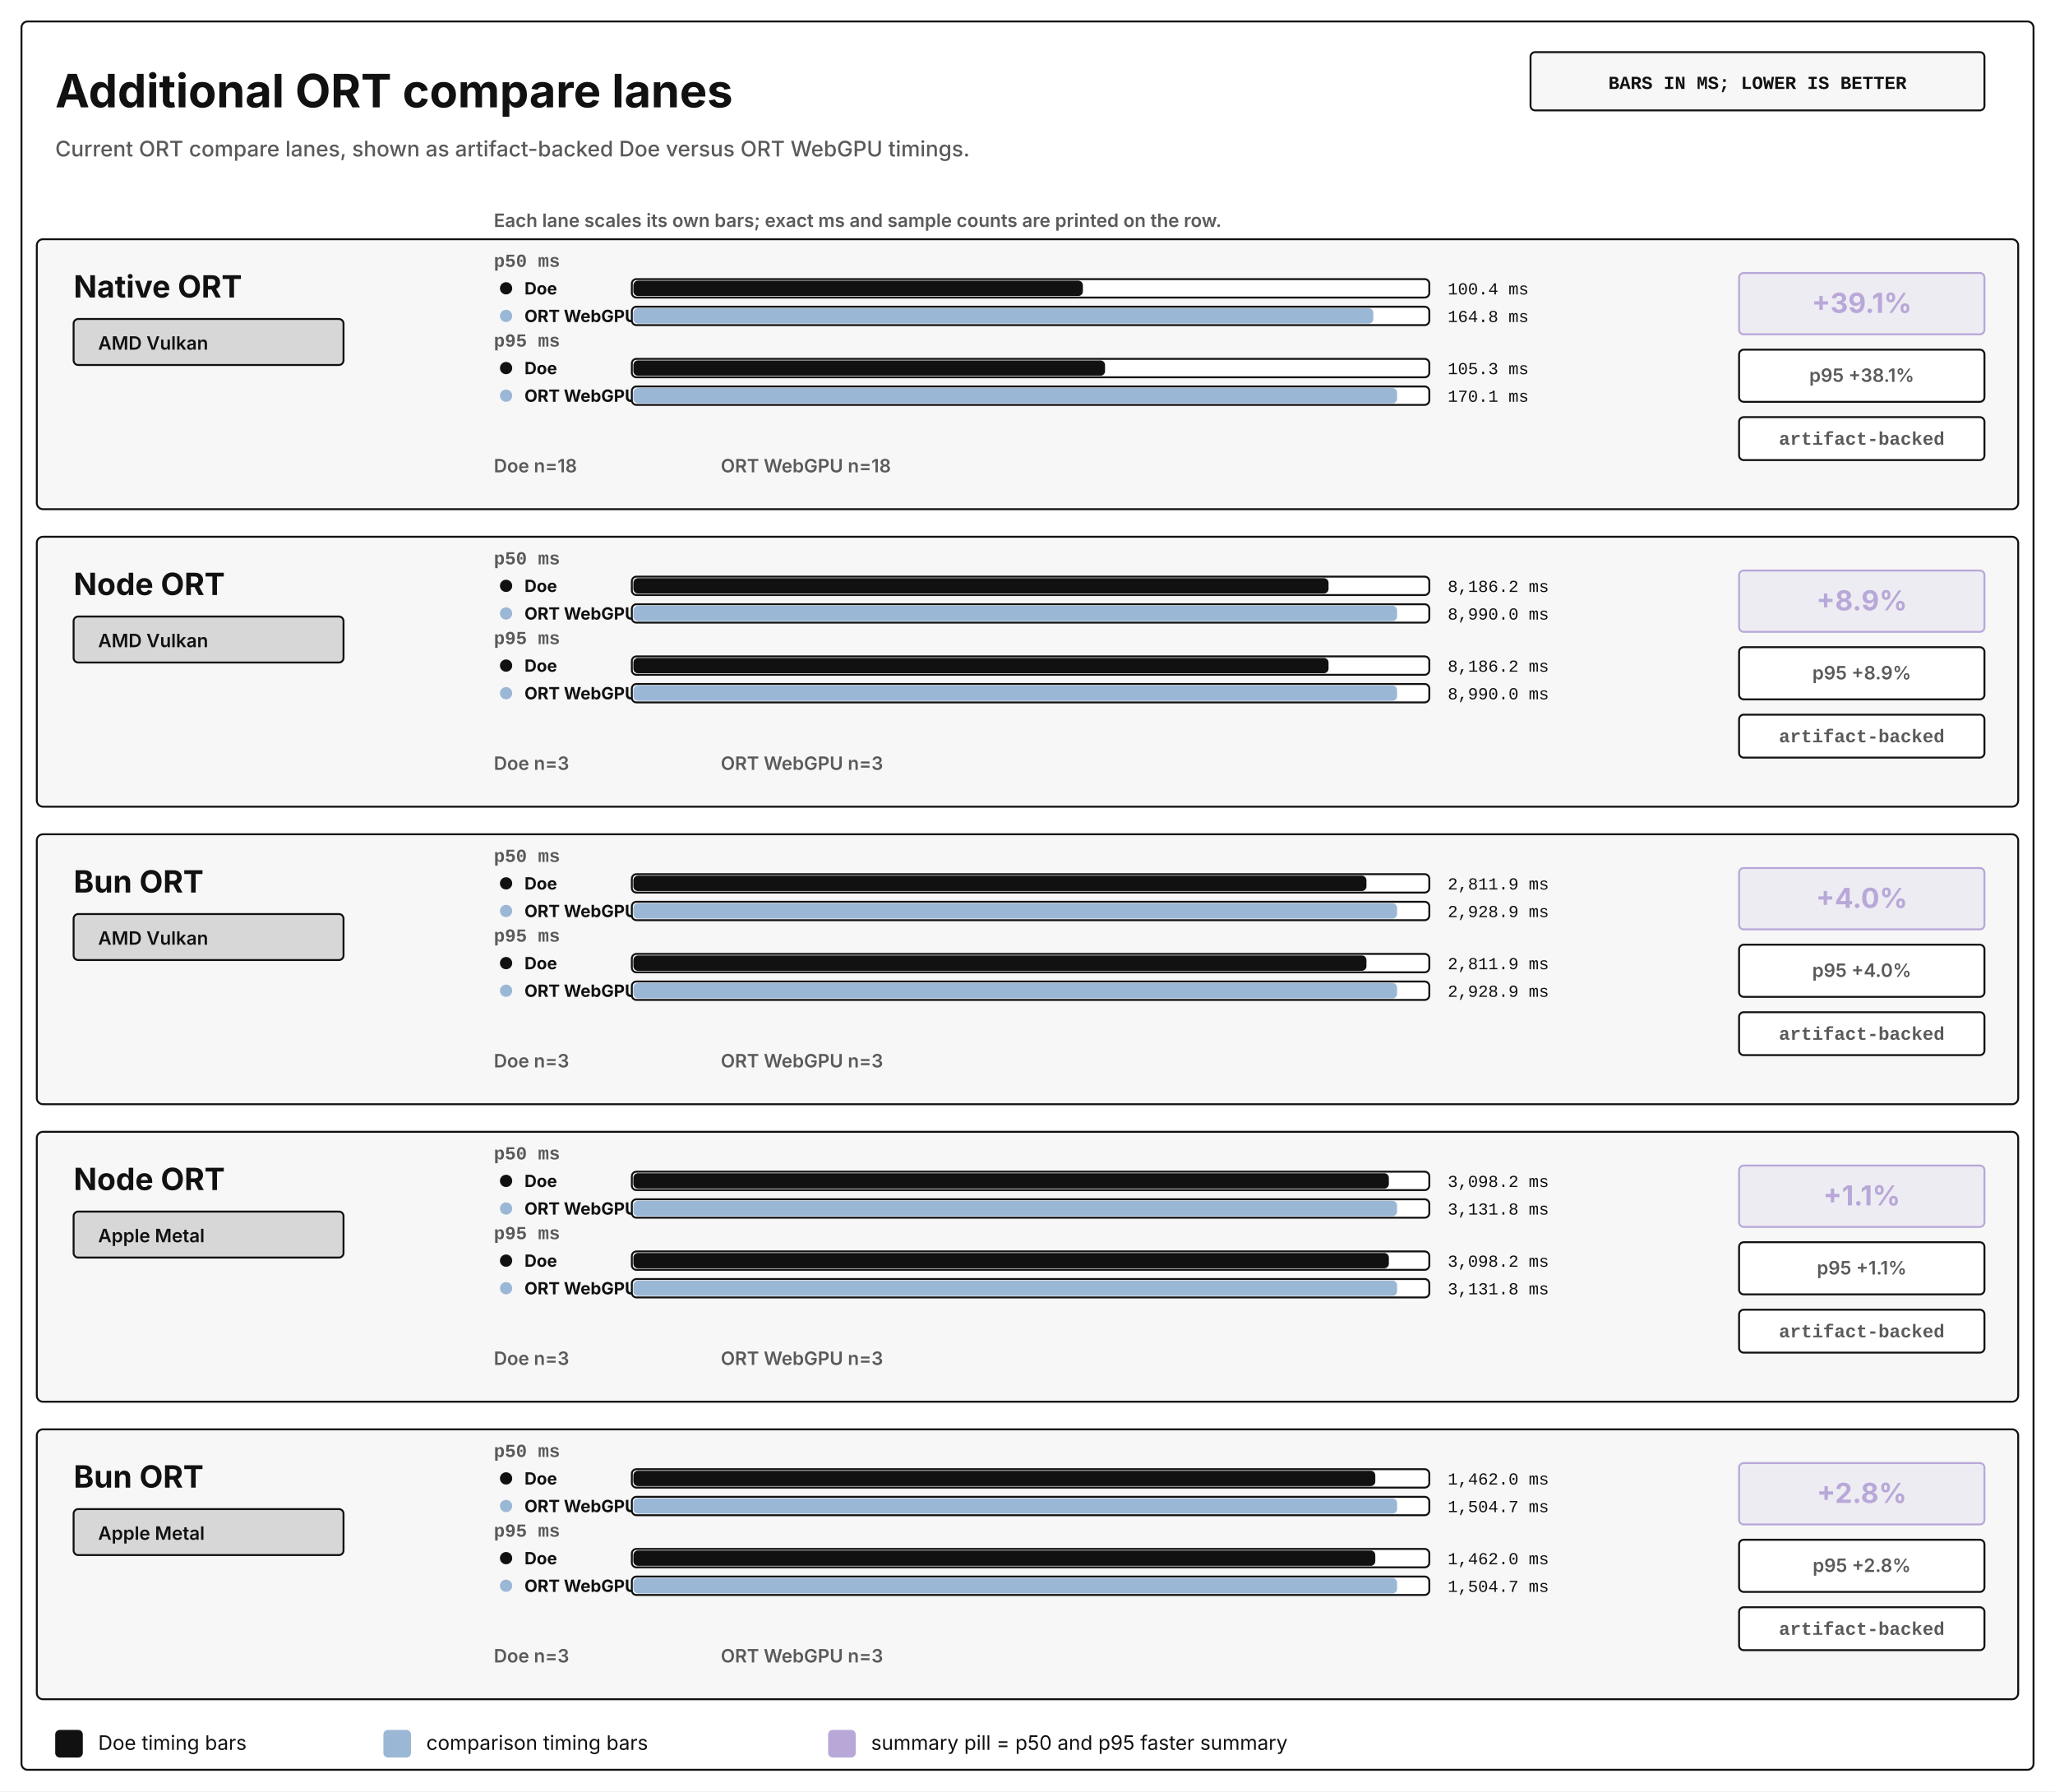
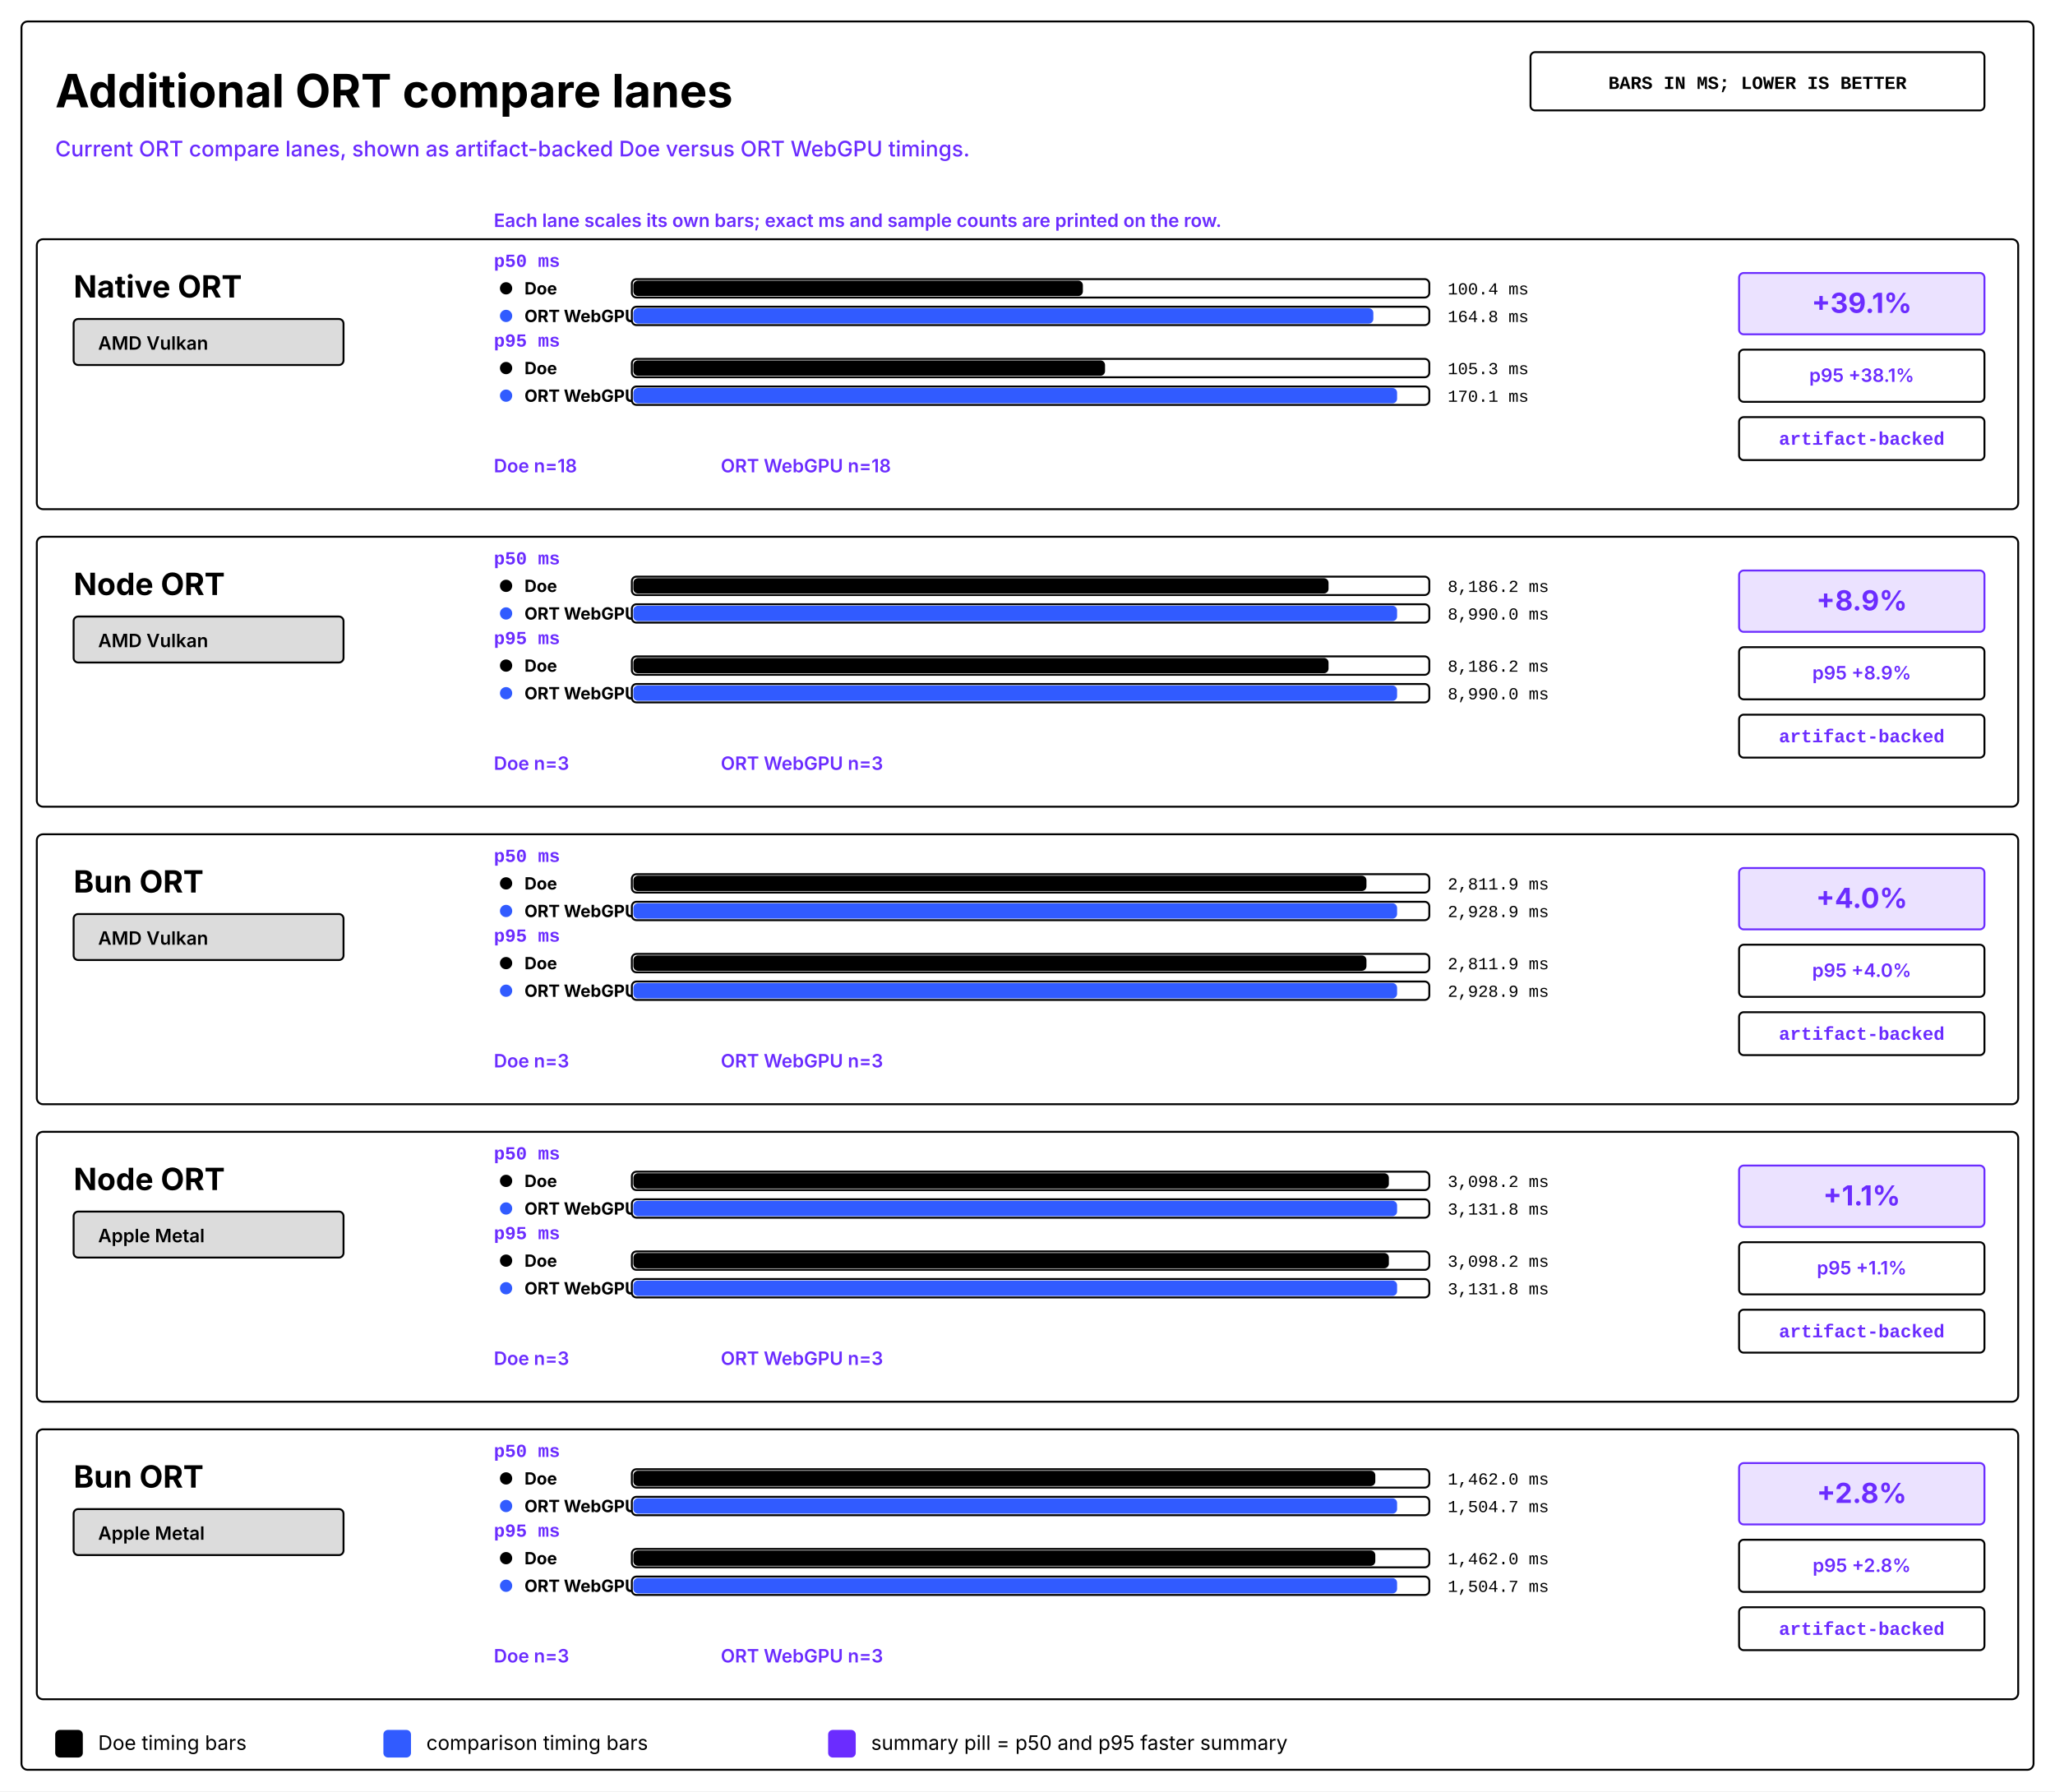
<svg xmlns="http://www.w3.org/2000/svg" width="1340" height="1168" viewBox="0 0 1340 1168" role="img" aria-labelledby="chart-title chart-desc">
  <defs>
    <style>
-   text { fill: #111111; font-family: Inter, 'Segoe UI', 'Helvetica Neue', Arial, sans-serif; letter-spacing: 0; }
+   text { fill: #000000; font-family: Inter, 'Segoe UI', 'Helvetica Neue', Arial, sans-serif; letter-spacing: 0; }
  .ev-title { font-size: 30px; font-weight: 700; }
-   .ev-subtitle { font-size: 14px; fill: #5a5a5a; font-weight: 500; }
+   .ev-subtitle { font-size: 14px; fill: #6b2cff; font-weight: 500; }
  .ev-node-title { font-size: 20px; font-weight: 700; }
-   .ev-label { font-size: 12px; fill: #5a5a5a; font-weight: 600; }
+   .ev-label { font-size: 12px; fill: #6b2cff; font-weight: 600; }
  .ev-mono { font-family: SFMono-Regular, Menlo, Consolas, 'Liberation Mono', monospace; }
</style>
  </defs>
  <rect x="0" y="0" width="1340" height="1168" fill="#ffffff" />
-   <rect x="14" y="14" width="1312" height="1140" rx="4" fill="#ffffff" stroke="#111111" stroke-width="1.25" />
+   <rect x="14" y="14" width="1312" height="1140" rx="4" fill="#ffffff" stroke="#000000" stroke-width="1.25" />
  <text x="36" y="70" class="ev-title">Additional ORT compare lanes</text>
  <text x="36" y="102" class="ev-subtitle">Current ORT compare lanes, shown as artifact-backed Doe versus ORT WebGPU timings.</text>
-   <rect x="998" y="34" width="296" height="38" rx="3" fill="#f7f7f7" stroke="#111111" stroke-width="1.25" />
-   <text x="1146" y="58" text-anchor="middle" class="ev-label ev-mono" style="fill:#111111">BARS IN MS; LOWER IS BETTER</text>
+   <rect x="998" y="34" width="296" height="38" rx="3" fill="#ffffff" stroke="#000000" stroke-width="1.25" />
+   <text x="1146" y="58" text-anchor="middle" class="ev-label ev-mono" style="fill:#000000">BARS IN MS; LOWER IS BETTER</text>
  <text x="322" y="148" class="ev-label">Each lane scales its own bars; exact ms and sample counts are printed on the row.</text>
-   <rect x="24" y="156" width="1292" height="176" rx="4" fill="#f7f7f7" stroke="#111111" stroke-width="1.25" />
+   <rect x="24" y="156" width="1292" height="176" rx="4" fill="#ffffff" stroke="#000000" stroke-width="1.25" />
  <text x="48" y="194" class="ev-node-title">Native ORT</text>
-   <rect x="48" y="208" width="176" height="30" rx="3" fill="#111111" fill-opacity="0.14" stroke="#111111" stroke-width="1.25" />
-   <text x="64" y="228" class="ev-label" style="fill:#111111">AMD Vulkan</text>
+   <rect x="48" y="208" width="176" height="30" rx="3" fill="#000000" fill-opacity="0.14" stroke="#000000" stroke-width="1.25" />
+   <text x="64" y="228" class="ev-label" style="fill:#000000">AMD Vulkan</text>
  <text x="322" y="174" class="ev-label ev-mono">p50 ms</text>
-   <circle cx="330" cy="188" r="4" fill="#111111" />
+   <circle cx="330" cy="188" r="4" fill="#000000" />
  <text x="342" y="192" font-size="11" font-weight="700">Doe</text>
-   <rect x="412" y="182" width="520" height="12" rx="3" fill="#ffffff" stroke="#111111" stroke-width="1.25" />
-   <rect x="413" y="183" width="293.11" height="10" rx="3" fill="#111111" />
+   <rect x="412" y="182" width="520" height="12" rx="3" fill="#ffffff" stroke="#000000" stroke-width="1.25" />
+   <rect x="413" y="183" width="293.11" height="10" rx="3" fill="#000000" />
  <text x="944" y="192" class="ev-mono" font-size="11">100.4 ms</text>
-   <circle cx="330" cy="206" r="4" fill="#9bb7d6" />
+   <circle cx="330" cy="206" r="4" fill="#315bff" />
  <text x="342" y="210" font-size="11" font-weight="700">ORT WebGPU</text>
-   <rect x="412" y="200" width="520" height="12" rx="3" fill="#ffffff" stroke="#111111" stroke-width="1.25" />
-   <rect x="413" y="201" width="482.514" height="10" rx="3" fill="#9bb7d6" />
+   <rect x="412" y="200" width="520" height="12" rx="3" fill="#ffffff" stroke="#000000" stroke-width="1.25" />
+   <rect x="413" y="201" width="482.514" height="10" rx="3" fill="#315bff" />
  <text x="944" y="210" class="ev-mono" font-size="11">164.8 ms</text>
  <text x="322" y="226" class="ev-label ev-mono">p95 ms</text>
-   <circle cx="330" cy="240" r="4" fill="#111111" />
+   <circle cx="330" cy="240" r="4" fill="#000000" />
  <text x="342" y="244" font-size="11" font-weight="700">Doe</text>
-   <rect x="412" y="234" width="520" height="12" rx="3" fill="#ffffff" stroke="#111111" stroke-width="1.25" />
-   <rect x="413" y="235" width="307.566" height="10" rx="3" fill="#111111" />
+   <rect x="412" y="234" width="520" height="12" rx="3" fill="#ffffff" stroke="#000000" stroke-width="1.25" />
+   <rect x="413" y="235" width="307.566" height="10" rx="3" fill="#000000" />
  <text x="944" y="244" class="ev-mono" font-size="11">105.3 ms</text>
-   <circle cx="330" cy="258" r="4" fill="#9bb7d6" />
+   <circle cx="330" cy="258" r="4" fill="#315bff" />
  <text x="342" y="262" font-size="11" font-weight="700">ORT WebGPU</text>
-   <rect x="412" y="252" width="520" height="12" rx="3" fill="#ffffff" stroke="#111111" stroke-width="1.25" />
-   <rect x="413" y="253" width="498" height="10" rx="3" fill="#9bb7d6" />
+   <rect x="412" y="252" width="520" height="12" rx="3" fill="#ffffff" stroke="#000000" stroke-width="1.25" />
+   <rect x="413" y="253" width="498" height="10" rx="3" fill="#315bff" />
  <text x="944" y="262" class="ev-mono" font-size="11">170.1 ms</text>
  <text x="322" y="308" class="ev-label">Doe n=18</text>
  <text x="470" y="308" class="ev-label">ORT WebGPU n=18</text>
-   <rect x="1134" y="178" width="160" height="40" rx="3" fill="#b8a8d8" fill-opacity="0.14" stroke="#b8a8d8" stroke-width="1.25" />
-   <text x="1214" y="204" text-anchor="middle" font-size="18" font-weight="700" style="fill:#b8a8d8">+39.1%</text>
-   <rect x="1134" y="228" width="160" height="34" rx="3" fill="#ffffff" stroke="#111111" stroke-width="1.25" />
+   <rect x="1134" y="178" width="160" height="40" rx="3" fill="#6b2cff" fill-opacity="0.14" stroke="#6b2cff" stroke-width="1.25" />
+   <text x="1214" y="204" text-anchor="middle" font-size="18" font-weight="700" style="fill:#6b2cff">+39.1%</text>
+   <rect x="1134" y="228" width="160" height="34" rx="3" fill="#ffffff" stroke="#000000" stroke-width="1.25" />
  <text x="1214" y="249" text-anchor="middle" class="ev-label">p95 +38.1%</text>
-   <rect x="1134" y="272" width="160" height="28" rx="3" fill="#ffffff" stroke="#111111" stroke-width="1.25" />
+   <rect x="1134" y="272" width="160" height="28" rx="3" fill="#ffffff" stroke="#000000" stroke-width="1.25" />
  <text x="1214" y="290" text-anchor="middle" class="ev-label ev-mono">artifact-backed</text>
-   <rect x="24" y="350" width="1292" height="176" rx="4" fill="#f7f7f7" stroke="#111111" stroke-width="1.25" />
+   <rect x="24" y="350" width="1292" height="176" rx="4" fill="#ffffff" stroke="#000000" stroke-width="1.25" />
  <text x="48" y="388" class="ev-node-title">Node ORT</text>
-   <rect x="48" y="402" width="176" height="30" rx="3" fill="#111111" fill-opacity="0.14" stroke="#111111" stroke-width="1.25" />
-   <text x="64" y="422" class="ev-label" style="fill:#111111">AMD Vulkan</text>
+   <rect x="48" y="402" width="176" height="30" rx="3" fill="#000000" fill-opacity="0.14" stroke="#000000" stroke-width="1.25" />
+   <text x="64" y="422" class="ev-label" style="fill:#000000">AMD Vulkan</text>
  <text x="322" y="368" class="ev-label ev-mono">p50 ms</text>
-   <circle cx="330" cy="382" r="4" fill="#111111" />
+   <circle cx="330" cy="382" r="4" fill="#000000" />
  <text x="342" y="386" font-size="11" font-weight="700">Doe</text>
-   <rect x="412" y="376" width="520" height="12" rx="3" fill="#ffffff" stroke="#111111" stroke-width="1.25" />
-   <rect x="413" y="377" width="453.297" height="10" rx="3" fill="#111111" />
+   <rect x="412" y="376" width="520" height="12" rx="3" fill="#ffffff" stroke="#000000" stroke-width="1.25" />
+   <rect x="413" y="377" width="453.297" height="10" rx="3" fill="#000000" />
  <text x="944" y="386" class="ev-mono" font-size="11">8,186.2 ms</text>
-   <circle cx="330" cy="400" r="4" fill="#9bb7d6" />
+   <circle cx="330" cy="400" r="4" fill="#315bff" />
  <text x="342" y="404" font-size="11" font-weight="700">ORT WebGPU</text>
-   <rect x="412" y="394" width="520" height="12" rx="3" fill="#ffffff" stroke="#111111" stroke-width="1.25" />
-   <rect x="413" y="395" width="498" height="10" rx="3" fill="#9bb7d6" />
+   <rect x="412" y="394" width="520" height="12" rx="3" fill="#ffffff" stroke="#000000" stroke-width="1.25" />
+   <rect x="413" y="395" width="498" height="10" rx="3" fill="#315bff" />
  <text x="944" y="404" class="ev-mono" font-size="11">8,990.0 ms</text>
  <text x="322" y="420" class="ev-label ev-mono">p95 ms</text>
-   <circle cx="330" cy="434" r="4" fill="#111111" />
+   <circle cx="330" cy="434" r="4" fill="#000000" />
  <text x="342" y="438" font-size="11" font-weight="700">Doe</text>
-   <rect x="412" y="428" width="520" height="12" rx="3" fill="#ffffff" stroke="#111111" stroke-width="1.25" />
-   <rect x="413" y="429" width="453.297" height="10" rx="3" fill="#111111" />
+   <rect x="412" y="428" width="520" height="12" rx="3" fill="#ffffff" stroke="#000000" stroke-width="1.25" />
+   <rect x="413" y="429" width="453.297" height="10" rx="3" fill="#000000" />
  <text x="944" y="438" class="ev-mono" font-size="11">8,186.2 ms</text>
-   <circle cx="330" cy="452" r="4" fill="#9bb7d6" />
+   <circle cx="330" cy="452" r="4" fill="#315bff" />
  <text x="342" y="456" font-size="11" font-weight="700">ORT WebGPU</text>
-   <rect x="412" y="446" width="520" height="12" rx="3" fill="#ffffff" stroke="#111111" stroke-width="1.25" />
-   <rect x="413" y="447" width="498" height="10" rx="3" fill="#9bb7d6" />
+   <rect x="412" y="446" width="520" height="12" rx="3" fill="#ffffff" stroke="#000000" stroke-width="1.25" />
+   <rect x="413" y="447" width="498" height="10" rx="3" fill="#315bff" />
  <text x="944" y="456" class="ev-mono" font-size="11">8,990.0 ms</text>
  <text x="322" y="502" class="ev-label">Doe n=3</text>
  <text x="470" y="502" class="ev-label">ORT WebGPU n=3</text>
-   <rect x="1134" y="372" width="160" height="40" rx="3" fill="#b8a8d8" fill-opacity="0.14" stroke="#b8a8d8" stroke-width="1.25" />
-   <text x="1214" y="398" text-anchor="middle" font-size="18" font-weight="700" style="fill:#b8a8d8">+8.9%</text>
-   <rect x="1134" y="422" width="160" height="34" rx="3" fill="#ffffff" stroke="#111111" stroke-width="1.25" />
+   <rect x="1134" y="372" width="160" height="40" rx="3" fill="#6b2cff" fill-opacity="0.14" stroke="#6b2cff" stroke-width="1.25" />
+   <text x="1214" y="398" text-anchor="middle" font-size="18" font-weight="700" style="fill:#6b2cff">+8.9%</text>
+   <rect x="1134" y="422" width="160" height="34" rx="3" fill="#ffffff" stroke="#000000" stroke-width="1.25" />
  <text x="1214" y="443" text-anchor="middle" class="ev-label">p95 +8.9%</text>
-   <rect x="1134" y="466" width="160" height="28" rx="3" fill="#ffffff" stroke="#111111" stroke-width="1.25" />
+   <rect x="1134" y="466" width="160" height="28" rx="3" fill="#ffffff" stroke="#000000" stroke-width="1.25" />
  <text x="1214" y="484" text-anchor="middle" class="ev-label ev-mono">artifact-backed</text>
-   <rect x="24" y="544" width="1292" height="176" rx="4" fill="#f7f7f7" stroke="#111111" stroke-width="1.25" />
+   <rect x="24" y="544" width="1292" height="176" rx="4" fill="#ffffff" stroke="#000000" stroke-width="1.25" />
  <text x="48" y="582" class="ev-node-title">Bun ORT</text>
-   <rect x="48" y="596" width="176" height="30" rx="3" fill="#111111" fill-opacity="0.14" stroke="#111111" stroke-width="1.25" />
-   <text x="64" y="616" class="ev-label" style="fill:#111111">AMD Vulkan</text>
+   <rect x="48" y="596" width="176" height="30" rx="3" fill="#000000" fill-opacity="0.14" stroke="#000000" stroke-width="1.25" />
+   <text x="64" y="616" class="ev-label" style="fill:#000000">AMD Vulkan</text>
  <text x="322" y="562" class="ev-label ev-mono">p50 ms</text>
-   <circle cx="330" cy="576" r="4" fill="#111111" />
+   <circle cx="330" cy="576" r="4" fill="#000000" />
  <text x="342" y="580" font-size="11" font-weight="700">Doe</text>
-   <rect x="412" y="570" width="520" height="12" rx="3" fill="#ffffff" stroke="#111111" stroke-width="1.25" />
-   <rect x="413" y="571" width="478.024" height="10" rx="3" fill="#111111" />
+   <rect x="412" y="570" width="520" height="12" rx="3" fill="#ffffff" stroke="#000000" stroke-width="1.25" />
+   <rect x="413" y="571" width="478.024" height="10" rx="3" fill="#000000" />
  <text x="944" y="580" class="ev-mono" font-size="11">2,811.9 ms</text>
-   <circle cx="330" cy="594" r="4" fill="#9bb7d6" />
+   <circle cx="330" cy="594" r="4" fill="#315bff" />
  <text x="342" y="598" font-size="11" font-weight="700">ORT WebGPU</text>
-   <rect x="412" y="588" width="520" height="12" rx="3" fill="#ffffff" stroke="#111111" stroke-width="1.25" />
-   <rect x="413" y="589" width="498" height="10" rx="3" fill="#9bb7d6" />
+   <rect x="412" y="588" width="520" height="12" rx="3" fill="#ffffff" stroke="#000000" stroke-width="1.25" />
+   <rect x="413" y="589" width="498" height="10" rx="3" fill="#315bff" />
  <text x="944" y="598" class="ev-mono" font-size="11">2,928.9 ms</text>
  <text x="322" y="614" class="ev-label ev-mono">p95 ms</text>
-   <circle cx="330" cy="628" r="4" fill="#111111" />
+   <circle cx="330" cy="628" r="4" fill="#000000" />
  <text x="342" y="632" font-size="11" font-weight="700">Doe</text>
-   <rect x="412" y="622" width="520" height="12" rx="3" fill="#ffffff" stroke="#111111" stroke-width="1.25" />
-   <rect x="413" y="623" width="478.024" height="10" rx="3" fill="#111111" />
+   <rect x="412" y="622" width="520" height="12" rx="3" fill="#ffffff" stroke="#000000" stroke-width="1.25" />
+   <rect x="413" y="623" width="478.024" height="10" rx="3" fill="#000000" />
  <text x="944" y="632" class="ev-mono" font-size="11">2,811.9 ms</text>
-   <circle cx="330" cy="646" r="4" fill="#9bb7d6" />
+   <circle cx="330" cy="646" r="4" fill="#315bff" />
  <text x="342" y="650" font-size="11" font-weight="700">ORT WebGPU</text>
-   <rect x="412" y="640" width="520" height="12" rx="3" fill="#ffffff" stroke="#111111" stroke-width="1.25" />
-   <rect x="413" y="641" width="498" height="10" rx="3" fill="#9bb7d6" />
+   <rect x="412" y="640" width="520" height="12" rx="3" fill="#ffffff" stroke="#000000" stroke-width="1.25" />
+   <rect x="413" y="641" width="498" height="10" rx="3" fill="#315bff" />
  <text x="944" y="650" class="ev-mono" font-size="11">2,928.9 ms</text>
  <text x="322" y="696" class="ev-label">Doe n=3</text>
  <text x="470" y="696" class="ev-label">ORT WebGPU n=3</text>
-   <rect x="1134" y="566" width="160" height="40" rx="3" fill="#b8a8d8" fill-opacity="0.14" stroke="#b8a8d8" stroke-width="1.25" />
-   <text x="1214" y="592" text-anchor="middle" font-size="18" font-weight="700" style="fill:#b8a8d8">+4.0%</text>
-   <rect x="1134" y="616" width="160" height="34" rx="3" fill="#ffffff" stroke="#111111" stroke-width="1.25" />
+   <rect x="1134" y="566" width="160" height="40" rx="3" fill="#6b2cff" fill-opacity="0.14" stroke="#6b2cff" stroke-width="1.25" />
+   <text x="1214" y="592" text-anchor="middle" font-size="18" font-weight="700" style="fill:#6b2cff">+4.0%</text>
+   <rect x="1134" y="616" width="160" height="34" rx="3" fill="#ffffff" stroke="#000000" stroke-width="1.25" />
  <text x="1214" y="637" text-anchor="middle" class="ev-label">p95 +4.0%</text>
-   <rect x="1134" y="660" width="160" height="28" rx="3" fill="#ffffff" stroke="#111111" stroke-width="1.25" />
+   <rect x="1134" y="660" width="160" height="28" rx="3" fill="#ffffff" stroke="#000000" stroke-width="1.25" />
  <text x="1214" y="678" text-anchor="middle" class="ev-label ev-mono">artifact-backed</text>
-   <rect x="24" y="738" width="1292" height="176" rx="4" fill="#f7f7f7" stroke="#111111" stroke-width="1.25" />
+   <rect x="24" y="738" width="1292" height="176" rx="4" fill="#ffffff" stroke="#000000" stroke-width="1.25" />
  <text x="48" y="776" class="ev-node-title">Node ORT</text>
-   <rect x="48" y="790" width="176" height="30" rx="3" fill="#111111" fill-opacity="0.14" stroke="#111111" stroke-width="1.25" />
-   <text x="64" y="810" class="ev-label" style="fill:#111111">Apple Metal</text>
+   <rect x="48" y="790" width="176" height="30" rx="3" fill="#000000" fill-opacity="0.14" stroke="#000000" stroke-width="1.25" />
+   <text x="64" y="810" class="ev-label" style="fill:#000000">Apple Metal</text>
  <text x="322" y="756" class="ev-label ev-mono">p50 ms</text>
-   <circle cx="330" cy="770" r="4" fill="#111111" />
+   <circle cx="330" cy="770" r="4" fill="#000000" />
  <text x="342" y="774" font-size="11" font-weight="700">Doe</text>
-   <rect x="412" y="764" width="520" height="12" rx="3" fill="#ffffff" stroke="#111111" stroke-width="1.25" />
-   <rect x="413" y="765" width="492.638" height="10" rx="3" fill="#111111" />
+   <rect x="412" y="764" width="520" height="12" rx="3" fill="#ffffff" stroke="#000000" stroke-width="1.25" />
+   <rect x="413" y="765" width="492.638" height="10" rx="3" fill="#000000" />
  <text x="944" y="774" class="ev-mono" font-size="11">3,098.2 ms</text>
-   <circle cx="330" cy="788" r="4" fill="#9bb7d6" />
+   <circle cx="330" cy="788" r="4" fill="#315bff" />
  <text x="342" y="792" font-size="11" font-weight="700">ORT WebGPU</text>
-   <rect x="412" y="782" width="520" height="12" rx="3" fill="#ffffff" stroke="#111111" stroke-width="1.25" />
-   <rect x="413" y="783" width="498" height="10" rx="3" fill="#9bb7d6" />
+   <rect x="412" y="782" width="520" height="12" rx="3" fill="#ffffff" stroke="#000000" stroke-width="1.25" />
+   <rect x="413" y="783" width="498" height="10" rx="3" fill="#315bff" />
  <text x="944" y="792" class="ev-mono" font-size="11">3,131.8 ms</text>
  <text x="322" y="808" class="ev-label ev-mono">p95 ms</text>
-   <circle cx="330" cy="822" r="4" fill="#111111" />
+   <circle cx="330" cy="822" r="4" fill="#000000" />
  <text x="342" y="826" font-size="11" font-weight="700">Doe</text>
-   <rect x="412" y="816" width="520" height="12" rx="3" fill="#ffffff" stroke="#111111" stroke-width="1.25" />
-   <rect x="413" y="817" width="492.638" height="10" rx="3" fill="#111111" />
+   <rect x="412" y="816" width="520" height="12" rx="3" fill="#ffffff" stroke="#000000" stroke-width="1.25" />
+   <rect x="413" y="817" width="492.638" height="10" rx="3" fill="#000000" />
  <text x="944" y="826" class="ev-mono" font-size="11">3,098.2 ms</text>
-   <circle cx="330" cy="840" r="4" fill="#9bb7d6" />
+   <circle cx="330" cy="840" r="4" fill="#315bff" />
  <text x="342" y="844" font-size="11" font-weight="700">ORT WebGPU</text>
-   <rect x="412" y="834" width="520" height="12" rx="3" fill="#ffffff" stroke="#111111" stroke-width="1.25" />
-   <rect x="413" y="835" width="498" height="10" rx="3" fill="#9bb7d6" />
+   <rect x="412" y="834" width="520" height="12" rx="3" fill="#ffffff" stroke="#000000" stroke-width="1.25" />
+   <rect x="413" y="835" width="498" height="10" rx="3" fill="#315bff" />
  <text x="944" y="844" class="ev-mono" font-size="11">3,131.8 ms</text>
  <text x="322" y="890" class="ev-label">Doe n=3</text>
  <text x="470" y="890" class="ev-label">ORT WebGPU n=3</text>
-   <rect x="1134" y="760" width="160" height="40" rx="3" fill="#b8a8d8" fill-opacity="0.14" stroke="#b8a8d8" stroke-width="1.25" />
-   <text x="1214" y="786" text-anchor="middle" font-size="18" font-weight="700" style="fill:#b8a8d8">+1.1%</text>
-   <rect x="1134" y="810" width="160" height="34" rx="3" fill="#ffffff" stroke="#111111" stroke-width="1.25" />
+   <rect x="1134" y="760" width="160" height="40" rx="3" fill="#6b2cff" fill-opacity="0.14" stroke="#6b2cff" stroke-width="1.25" />
+   <text x="1214" y="786" text-anchor="middle" font-size="18" font-weight="700" style="fill:#6b2cff">+1.1%</text>
+   <rect x="1134" y="810" width="160" height="34" rx="3" fill="#ffffff" stroke="#000000" stroke-width="1.25" />
  <text x="1214" y="831" text-anchor="middle" class="ev-label">p95 +1.1%</text>
-   <rect x="1134" y="854" width="160" height="28" rx="3" fill="#ffffff" stroke="#111111" stroke-width="1.25" />
+   <rect x="1134" y="854" width="160" height="28" rx="3" fill="#ffffff" stroke="#000000" stroke-width="1.25" />
  <text x="1214" y="872" text-anchor="middle" class="ev-label ev-mono">artifact-backed</text>
-   <rect x="24" y="932" width="1292" height="176" rx="4" fill="#f7f7f7" stroke="#111111" stroke-width="1.25" />
+   <rect x="24" y="932" width="1292" height="176" rx="4" fill="#ffffff" stroke="#000000" stroke-width="1.25" />
  <text x="48" y="970" class="ev-node-title">Bun ORT</text>
-   <rect x="48" y="984" width="176" height="30" rx="3" fill="#111111" fill-opacity="0.14" stroke="#111111" stroke-width="1.25" />
-   <text x="64" y="1004" class="ev-label" style="fill:#111111">Apple Metal</text>
+   <rect x="48" y="984" width="176" height="30" rx="3" fill="#000000" fill-opacity="0.14" stroke="#000000" stroke-width="1.25" />
+   <text x="64" y="1004" class="ev-label" style="fill:#000000">Apple Metal</text>
  <text x="322" y="950" class="ev-label ev-mono">p50 ms</text>
-   <circle cx="330" cy="964" r="4" fill="#111111" />
+   <circle cx="330" cy="964" r="4" fill="#000000" />
  <text x="342" y="968" font-size="11" font-weight="700">Doe</text>
-   <rect x="412" y="958" width="520" height="12" rx="3" fill="#ffffff" stroke="#111111" stroke-width="1.25" />
-   <rect x="413" y="959" width="483.796" height="10" rx="3" fill="#111111" />
+   <rect x="412" y="958" width="520" height="12" rx="3" fill="#ffffff" stroke="#000000" stroke-width="1.25" />
+   <rect x="413" y="959" width="483.796" height="10" rx="3" fill="#000000" />
  <text x="944" y="968" class="ev-mono" font-size="11">1,462.0 ms</text>
-   <circle cx="330" cy="982" r="4" fill="#9bb7d6" />
+   <circle cx="330" cy="982" r="4" fill="#315bff" />
  <text x="342" y="986" font-size="11" font-weight="700">ORT WebGPU</text>
-   <rect x="412" y="976" width="520" height="12" rx="3" fill="#ffffff" stroke="#111111" stroke-width="1.25" />
-   <rect x="413" y="977" width="498" height="10" rx="3" fill="#9bb7d6" />
+   <rect x="412" y="976" width="520" height="12" rx="3" fill="#ffffff" stroke="#000000" stroke-width="1.25" />
+   <rect x="413" y="977" width="498" height="10" rx="3" fill="#315bff" />
  <text x="944" y="986" class="ev-mono" font-size="11">1,504.7 ms</text>
  <text x="322" y="1002" class="ev-label ev-mono">p95 ms</text>
-   <circle cx="330" cy="1016" r="4" fill="#111111" />
+   <circle cx="330" cy="1016" r="4" fill="#000000" />
  <text x="342" y="1020" font-size="11" font-weight="700">Doe</text>
-   <rect x="412" y="1010" width="520" height="12" rx="3" fill="#ffffff" stroke="#111111" stroke-width="1.25" />
-   <rect x="413" y="1011" width="483.796" height="10" rx="3" fill="#111111" />
+   <rect x="412" y="1010" width="520" height="12" rx="3" fill="#ffffff" stroke="#000000" stroke-width="1.25" />
+   <rect x="413" y="1011" width="483.796" height="10" rx="3" fill="#000000" />
  <text x="944" y="1020" class="ev-mono" font-size="11">1,462.0 ms</text>
-   <circle cx="330" cy="1034" r="4" fill="#9bb7d6" />
+   <circle cx="330" cy="1034" r="4" fill="#315bff" />
  <text x="342" y="1038" font-size="11" font-weight="700">ORT WebGPU</text>
-   <rect x="412" y="1028" width="520" height="12" rx="3" fill="#ffffff" stroke="#111111" stroke-width="1.25" />
-   <rect x="413" y="1029" width="498" height="10" rx="3" fill="#9bb7d6" />
+   <rect x="412" y="1028" width="520" height="12" rx="3" fill="#ffffff" stroke="#000000" stroke-width="1.25" />
+   <rect x="413" y="1029" width="498" height="10" rx="3" fill="#315bff" />
  <text x="944" y="1038" class="ev-mono" font-size="11">1,504.7 ms</text>
  <text x="322" y="1084" class="ev-label">Doe n=3</text>
  <text x="470" y="1084" class="ev-label">ORT WebGPU n=3</text>
-   <rect x="1134" y="954" width="160" height="40" rx="3" fill="#b8a8d8" fill-opacity="0.14" stroke="#b8a8d8" stroke-width="1.25" />
-   <text x="1214" y="980" text-anchor="middle" font-size="18" font-weight="700" style="fill:#b8a8d8">+2.8%</text>
-   <rect x="1134" y="1004" width="160" height="34" rx="3" fill="#ffffff" stroke="#111111" stroke-width="1.25" />
+   <rect x="1134" y="954" width="160" height="40" rx="3" fill="#6b2cff" fill-opacity="0.14" stroke="#6b2cff" stroke-width="1.25" />
+   <text x="1214" y="980" text-anchor="middle" font-size="18" font-weight="700" style="fill:#6b2cff">+2.8%</text>
+   <rect x="1134" y="1004" width="160" height="34" rx="3" fill="#ffffff" stroke="#000000" stroke-width="1.25" />
  <text x="1214" y="1025" text-anchor="middle" class="ev-label">p95 +2.8%</text>
-   <rect x="1134" y="1048" width="160" height="28" rx="3" fill="#ffffff" stroke="#111111" stroke-width="1.25" />
+   <rect x="1134" y="1048" width="160" height="28" rx="3" fill="#ffffff" stroke="#000000" stroke-width="1.25" />
  <text x="1214" y="1066" text-anchor="middle" class="ev-label ev-mono">artifact-backed</text>
-   <rect x="36" y="1128" width="18" height="18" rx="3" fill="#111111" />
+   <rect x="36" y="1128" width="18" height="18" rx="3" fill="#000000" />
  <text x="64" y="1141" font-size="13">Doe timing bars</text>
-   <rect x="250" y="1128" width="18" height="18" rx="3" fill="#9bb7d6" />
+   <rect x="250" y="1128" width="18" height="18" rx="3" fill="#315bff" />
  <text x="278" y="1141" font-size="13">comparison timing bars</text>
-   <rect x="540" y="1128" width="18" height="18" rx="3" fill="#b8a8d8" />
+   <rect x="540" y="1128" width="18" height="18" rx="3" fill="#6b2cff" />
  <text x="568" y="1141" font-size="13">summary pill = p50 and p95 faster summary</text>
</svg>
